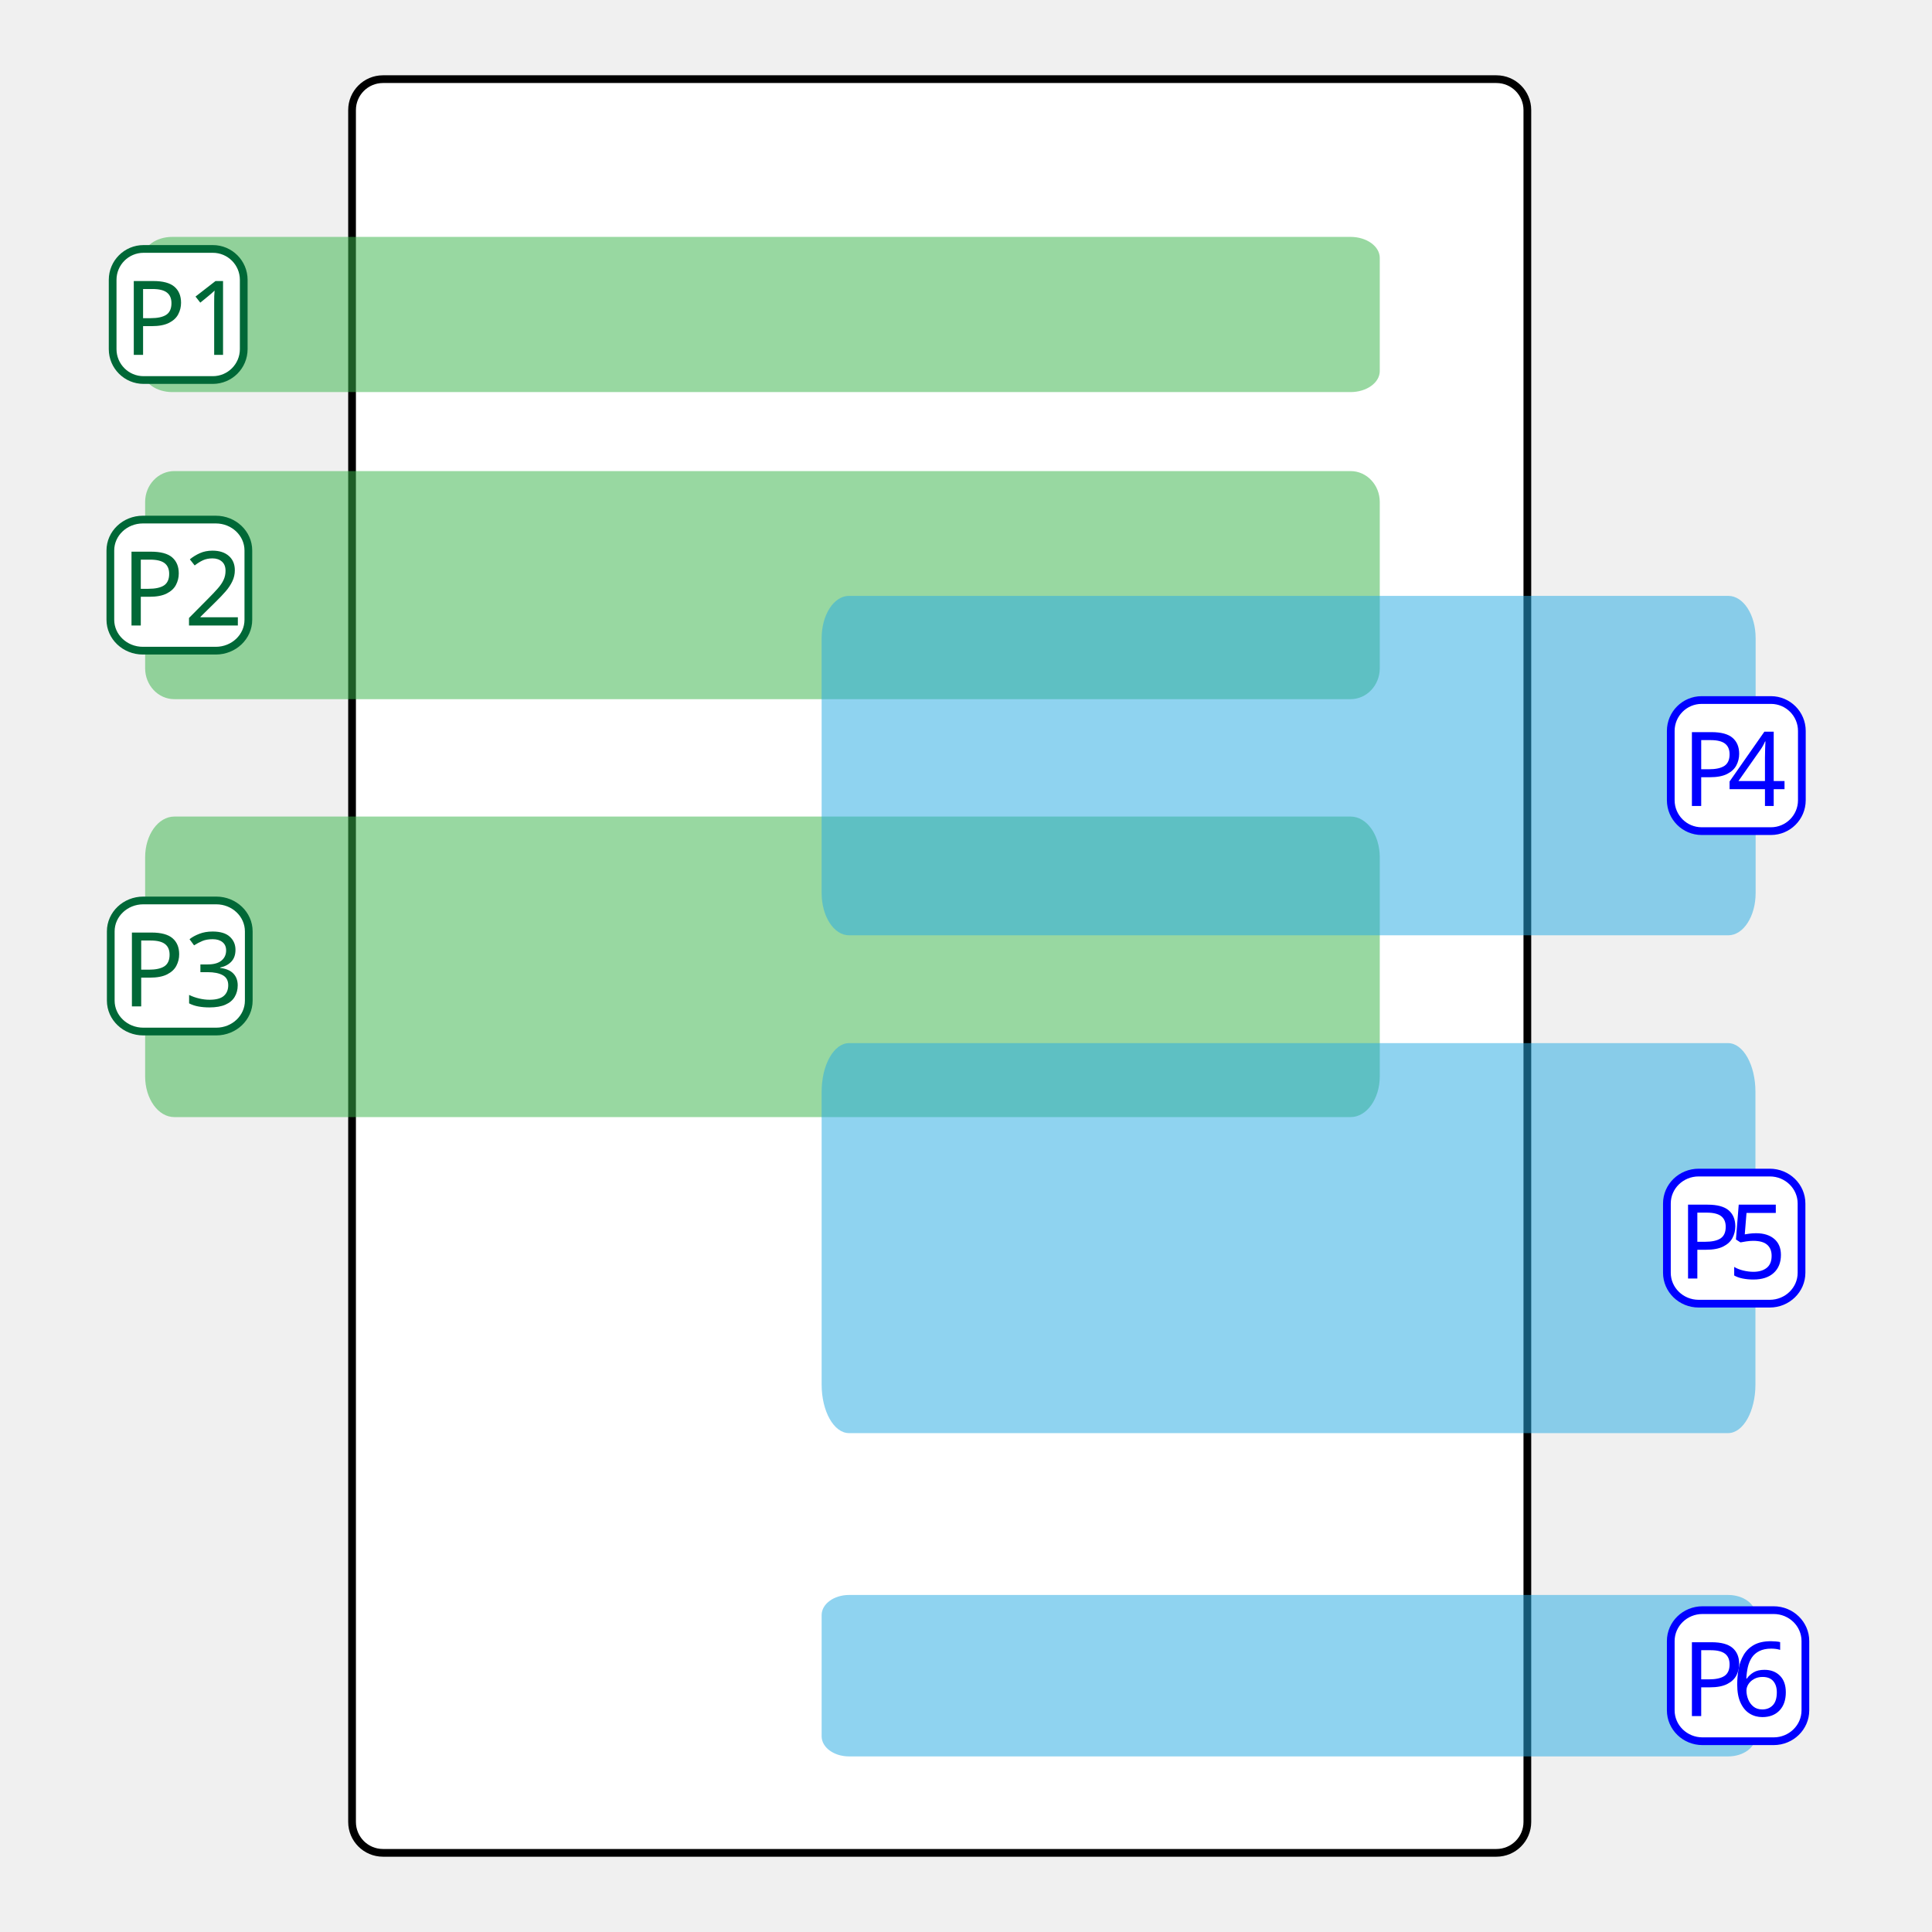
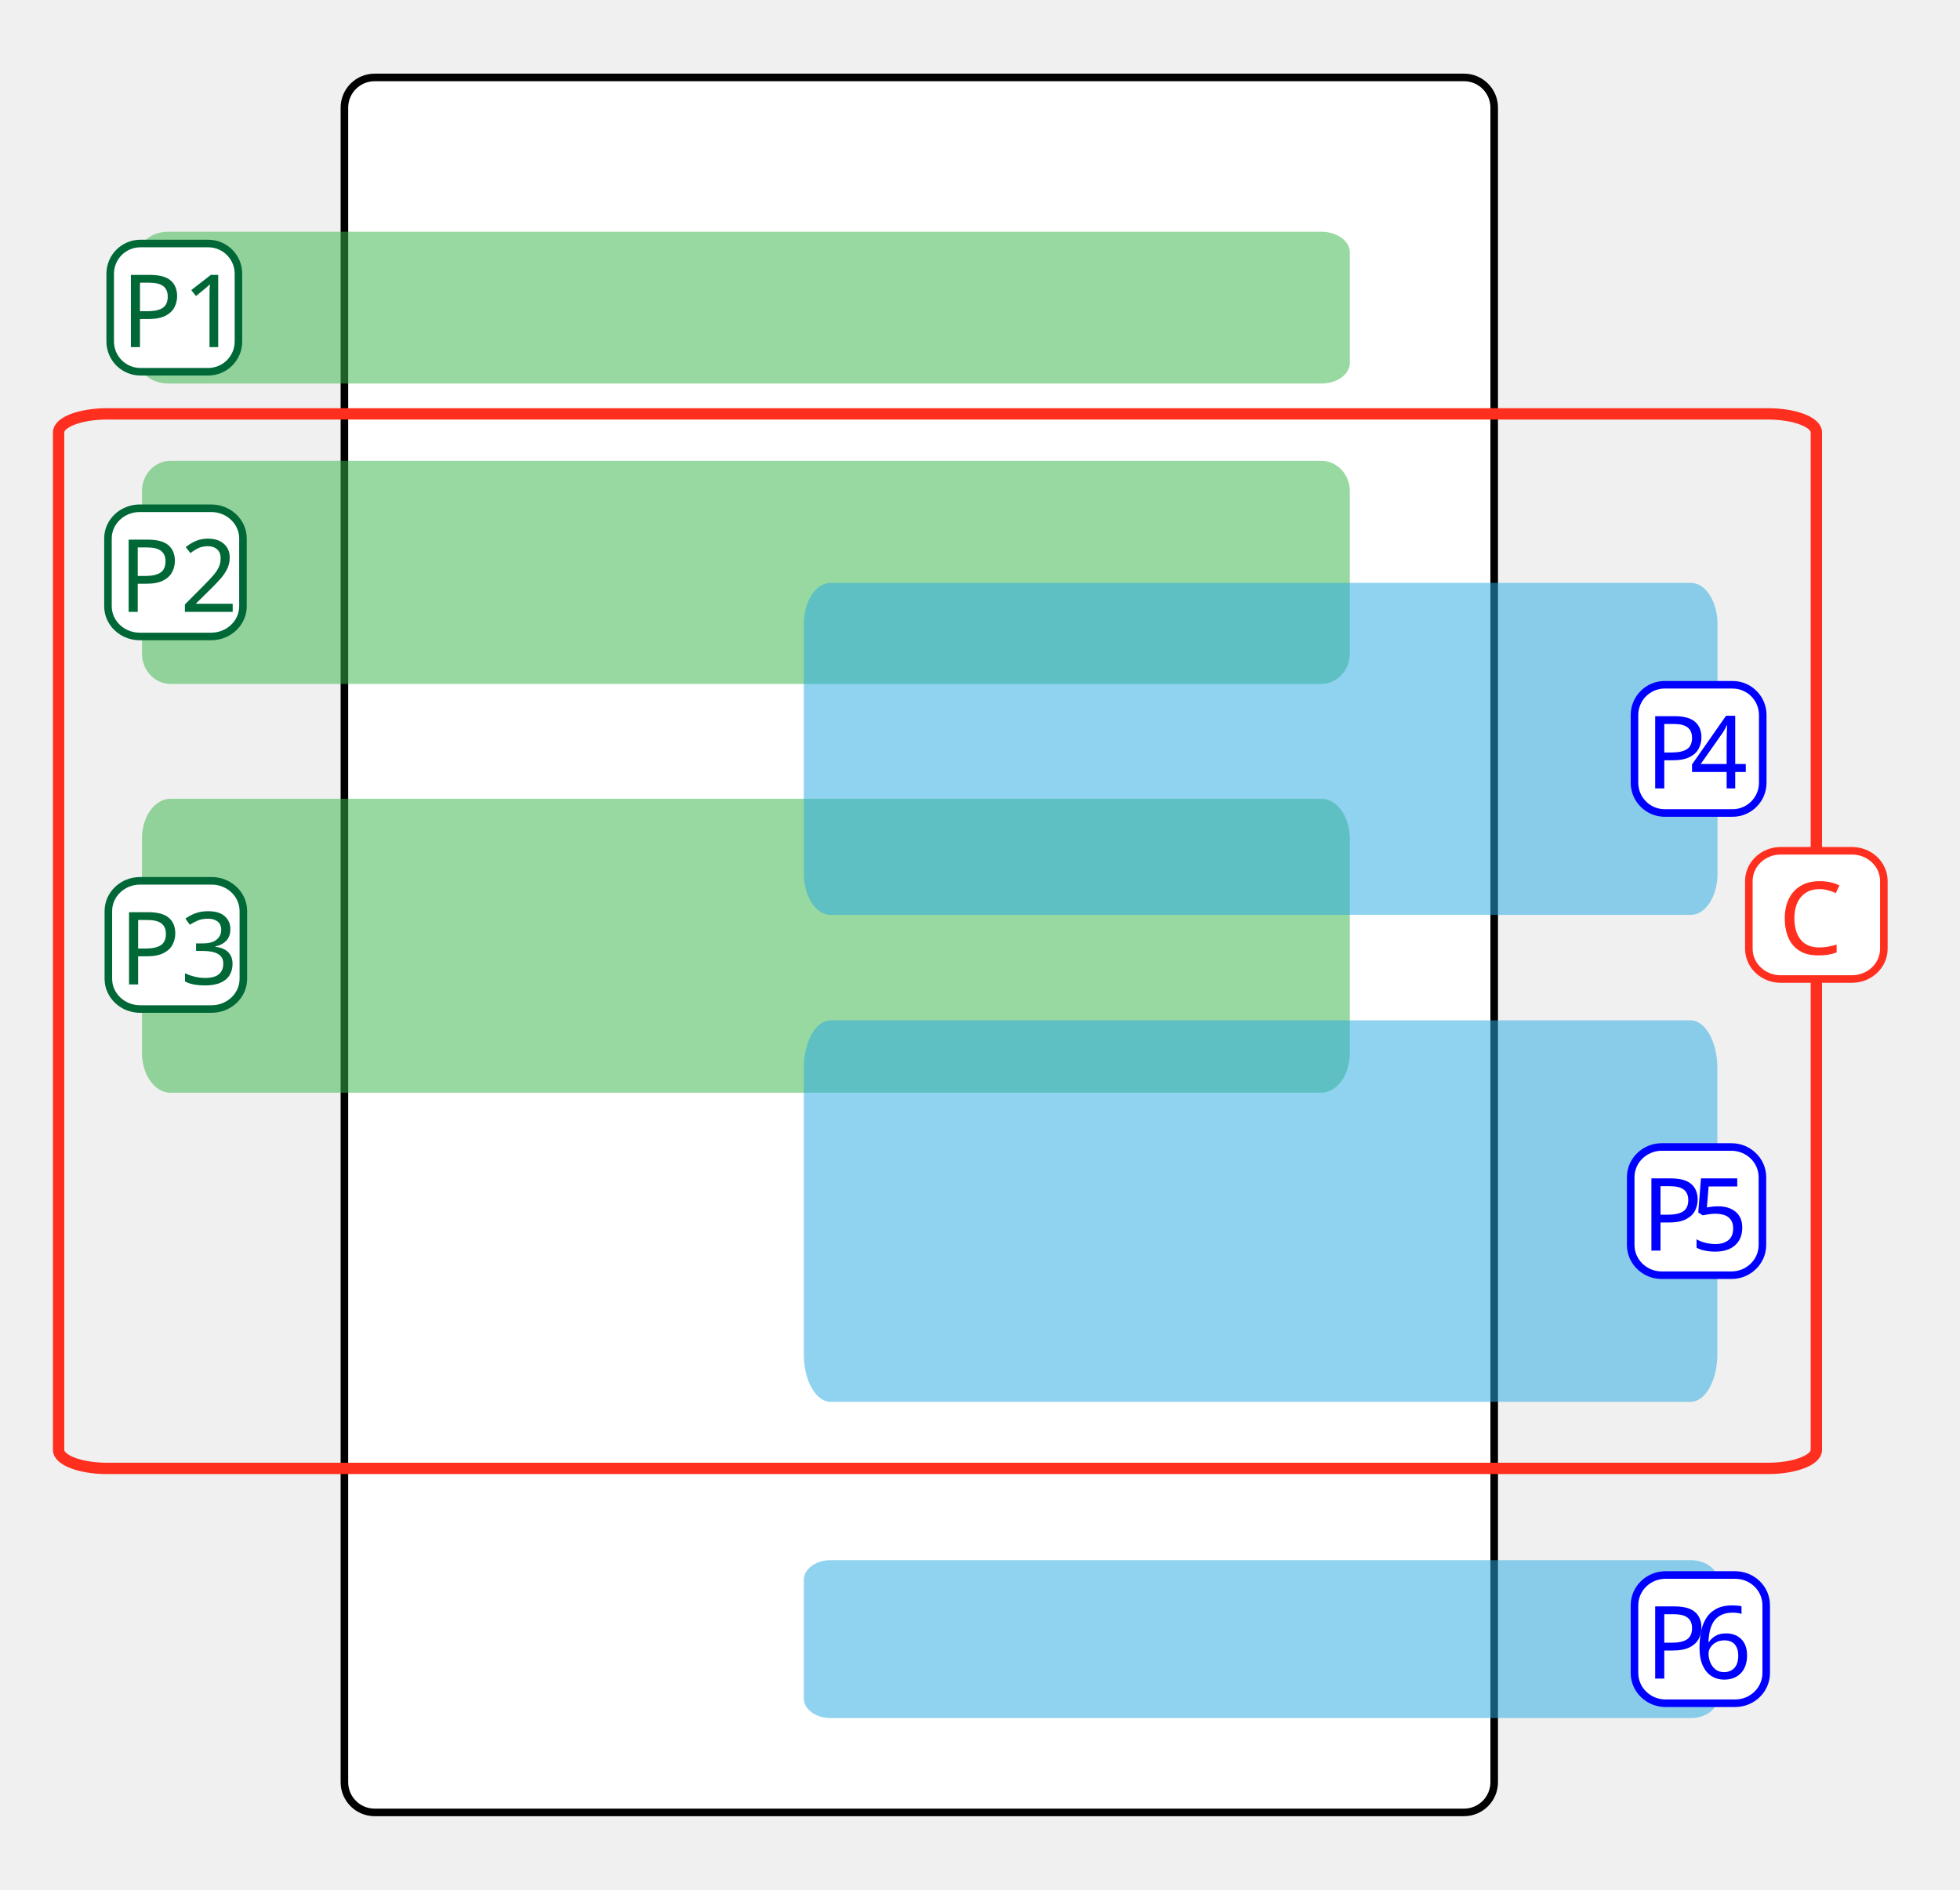
- <svg xmlns="http://www.w3.org/2000/svg" version="1.1" id="Layer_1" x="0px" y="0px" width="500px" height="500px" viewBox="0 0 500 500" enable-background="new 0 0 500 500" xml:space="preserve">
+ <svg xmlns="http://www.w3.org/2000/svg" version="1.1" id="Layer_1" x="0px" y="0px" width="518.5px" height="500px" viewBox="0 0 518.5 500" enable-background="new 0 0 518.5 500" xml:space="preserve">
  <path fill="#FFFFFF" stroke="#000000" stroke-width="2" stroke-miterlimit="10" d="M395.277,471.514c0,4.418-3.582,8-8,8H99.111  c-4.418,0-8-3.582-8-8V28.486c0-4.418,3.582-8,8-8h288.167c4.418,0,8,3.582,8,8L395.277,471.514L395.277,471.514z" />
-   <path opacity="0.52" fill="#39B54A" enable-background="new    " d="M357.083,96.028c0,3.007-3.39,5.444-7.571,5.444H44.6  c-4.181,0-7.571-2.437-7.571-5.444V66.75c0-3.006,3.39-5.444,7.571-5.444h304.912c4.183,0,7.571,2.438,7.571,5.444V96.028z" />
+   <path opacity="0.52" fill="#39B54A" enable-background="new    " d="M357.083,96.028c0,3.007-3.39,5.444-7.571,5.444H44.6  c-4.181,0-7.571-2.437-7.571-5.444V66.75c0-3.006,3.39-5.444,7.571-5.444h304.912c4.184,0,7.571,2.438,7.571,5.444V96.028z" />
  <path opacity="0.52" fill="#39B54A" enable-background="new    " d="M357.083,172.944c0,4.418-3.384,8-7.559,8H45.119  c-4.174,0-7.558-3.582-7.558-8v-43.028c0-4.418,3.384-8,7.558-8h304.406c4.175,0,7.559,3.582,7.559,8L357.083,172.944  L357.083,172.944z" />
-   <path opacity="0.52" fill="#39B54A" enable-background="new    " d="M357.083,278.562c0,5.821-3.384,10.541-7.559,10.541H45.119  c-4.174,0-7.558-4.72-7.558-10.541v-56.696c0-5.822,3.384-10.541,7.558-10.541h304.406c4.175,0,7.559,4.719,7.559,10.541  L357.083,278.562L357.083,278.562z" />
-   <path opacity="0.52" fill="#29ABE2" enable-background="new    " d="M212.639,231.115c0,6.042,3.172,10.94,7.085,10.94h227.547  c3.911,0,7.085-4.898,7.085-10.94v-65.966c0-6.042-3.174-10.94-7.085-10.94H219.724c-3.914,0-7.085,4.898-7.085,10.94V231.115  L212.639,231.115z" />
-   <path opacity="0.52" fill="#29ABE2" enable-background="new    " d="M212.639,358.316c0,6.944,3.171,12.572,7.084,12.572h227.498  c3.912,0,7.084-5.628,7.084-12.572v-75.789c0-6.939-3.172-12.568-7.084-12.568H219.723c-3.913,0-7.084,5.629-7.084,12.568V358.316z" />
-   <path opacity="0.52" fill="#29ABE2" enable-background="new    " d="M212.639,449.353c0,2.874,3.172,5.203,7.085,5.203h227.547  c3.911,0,7.085-2.329,7.085-5.203V417.98c0-2.873-3.174-5.203-7.085-5.203H219.724c-3.914,0-7.085,2.33-7.085,5.203V449.353  L212.639,449.353z" />
+   <path opacity="0.52" fill="#39B54A" enable-background="new    " d="M357.083,278.562c0,5.82-3.384,10.541-7.559,10.541H45.119  c-4.174,0-7.558-4.721-7.558-10.541v-56.696c0-5.822,3.384-10.541,7.558-10.541h304.406c4.175,0,7.559,4.719,7.559,10.541  L357.083,278.562L357.083,278.562z" />
+   <path opacity="0.52" fill="#29ABE2" enable-background="new    " d="M212.639,231.115c0,6.042,3.172,10.94,7.085,10.94h227.547  c3.91,0,7.085-4.898,7.085-10.94v-65.966c0-6.042-3.175-10.94-7.085-10.94H219.724c-3.914,0-7.085,4.898-7.085,10.94V231.115  L212.639,231.115z" />
+   <path opacity="0.52" fill="#29ABE2" enable-background="new    " d="M212.639,358.316c0,6.943,3.171,12.572,7.084,12.572h227.498  c3.912,0,7.084-5.629,7.084-12.572v-75.789c0-6.939-3.172-12.568-7.084-12.568H219.723c-3.913,0-7.084,5.629-7.084,12.568V358.316z" />
+   <path opacity="0.52" fill="#29ABE2" enable-background="new    " d="M212.639,449.353c0,2.874,3.172,5.203,7.085,5.203h227.547  c3.91,0,7.085-2.329,7.085-5.203V417.98c0-2.873-3.175-5.203-7.085-5.203H219.724c-3.914,0-7.085,2.33-7.085,5.203V449.353  L212.639,449.353z" />
  <g>
    <path fill="#FFFFFF" stroke="#006837" stroke-width="2" stroke-miterlimit="10" d="M63.078,90.352c0,4.418-3.582,8-8,8H37.152   c-4.418,0-8-3.582-8-8V72.426c0-4.418,3.582-8,8-8h17.926c4.418,0,8,3.582,8,8V90.352z" />
    <text transform="matrix(1 0 0 1 32.0288 91.8418)" fill="#006837" font-family="'Futura-Medium'" font-size="26.77">P1</text>
  </g>
  <g>
-     <path fill="#FFFFFF" stroke="#0000FF" stroke-width="2" stroke-miterlimit="10" d="M466.319,207.095c0,4.418-3.582,8-8,8h-17.927   c-4.418,0-8-3.582-8-8v-17.926c0-4.418,3.582-8,8-8h17.927c4.418,0,8,3.582,8,8V207.095z" />
-     <text transform="matrix(1 0 0 1 435.2705 208.585)" fill="#0000FF" font-family="'Futura-Medium'" font-size="26.77" letter-spacing="-1">P</text>
+     <path fill="#FFFFFF" stroke="#0000FF" stroke-width="2" stroke-miterlimit="10" d="M466.319,207.095c0,4.418-3.582,8-8,8h-17.928   c-4.418,0-8-3.582-8-8v-17.926c0-4.418,3.582-8,8-8h17.928c4.418,0,8,3.582,8,8V207.095z" />
+     <text transform="matrix(1 0 0 1 435.2705 208.585)" fill="#0000FF" font-family="'Futura-Medium'" font-size="26.77">P</text>
    <text transform="matrix(1 0 0 1 447.0508 208.585)" fill="#0000FF" font-family="'Futura-Medium'" font-size="26.77">4</text>
  </g>
  <g>
-     <path fill="#FFFFFF" stroke="#0000FF" stroke-width="2" stroke-miterlimit="10" d="M466.233,329.387c0,4.418-3.68,8-8.217,8   h-18.407c-4.537,0-8.217-3.582-8.217-8v-17.926c0-4.419,3.68-8,8.217-8h18.407c4.537,0,8.217,3.581,8.217,8V329.387z" />
+     <path fill="#FFFFFF" stroke="#0000FF" stroke-width="2" stroke-miterlimit="10" d="M466.233,329.387c0,4.418-3.681,8-8.218,8   h-18.406c-4.537,0-8.218-3.582-8.218-8v-17.926c0-4.419,3.681-8,8.218-8h18.406c4.537,0,8.218,3.581,8.218,8V329.387z" />
    <text transform="matrix(1 0 0 1 434.2705 330.876)" fill="#0000FF" font-family="'Futura-Medium'" font-size="26.77">P</text>
    <text transform="matrix(1 0 0 1 447.1211 330.876)" fill="#0000FF" font-family="'Futura-Medium'" font-size="26.77">5</text>
  </g>
  <g>
-     <path fill="#FFFFFF" stroke="#0000FF" stroke-width="2" stroke-miterlimit="10" d="M467.233,442.629c0,4.418-3.68,8-8.217,8   h-18.407c-4.537,0-8.217-3.582-8.217-8v-17.926c0-4.419,3.68-8,8.217-8h18.407c4.537,0,8.217,3.581,8.217,8V442.629z" />
+     <path fill="#FFFFFF" stroke="#0000FF" stroke-width="2" stroke-miterlimit="10" d="M467.233,442.629c0,4.418-3.681,8-8.218,8   h-18.406c-4.537,0-8.218-3.582-8.218-8v-17.926c0-4.419,3.681-8,8.218-8h18.406c4.537,0,8.218,3.581,8.218,8V442.629z" />
    <text transform="matrix(1 0 0 1 435.2705 444.1182)" fill="#0000FF" font-family="'Futura-Medium'" font-size="26.77">P</text>
    <text transform="matrix(1 0 0 1 448.1211 444.1182)" fill="#0000FF" font-family="'Futura-Medium'" font-size="26.77">6</text>
  </g>
  <g>
    <path fill="#FFFFFF" stroke="#006837" stroke-width="2" stroke-miterlimit="10" d="M64.274,160.393c0,4.418-3.771,8-8.422,8h-18.87   c-4.651,0-8.422-3.582-8.422-8v-17.926c0-4.418,3.771-8,8.422-8h18.87c4.651,0,8.422,3.582,8.422,8V160.393z" />
    <text transform="matrix(1 0 0 1 31.4375 161.8828)" fill="#006837" font-family="'Futura-Medium'" font-size="26.77">P2</text>
  </g>
  <g>
    <path fill="#FFFFFF" stroke="#006837" stroke-width="2" stroke-miterlimit="10" d="M64.38,258.963c0,4.418-3.771,8-8.422,8h-18.87   c-4.651,0-8.422-3.582-8.422-8v-17.926c0-4.418,3.771-8,8.422-8h18.87c4.651,0,8.422,3.582,8.422,8V258.963z" />
    <text transform="matrix(1 0 0 1 31.5435 260.4531)" fill="#006837" font-family="'Futura-Medium'" font-size="26.77">P3</text>
  </g>
+   <path fill="none" stroke="#FF2F1F" stroke-width="3" stroke-miterlimit="10" d="M480.5,383.615c0,2.697-5.747,4.885-12.838,4.885  H28.337c-7.09,0-12.837-2.188-12.837-4.885v-269.23c0-2.698,5.748-4.885,12.837-4.885h439.325c7.091,0,12.838,2.188,12.838,4.885  V383.615z" />
+   <g>
+     <path fill="#FFFFFF" stroke="#FF2F1F" stroke-width="2" stroke-miterlimit="10" d="M498.356,251.018c0,4.418-3.771,8-8.422,8   h-18.87c-4.65,0-8.422-3.582-8.422-8v-17.925c0-4.418,3.771-8,8.422-8h18.87c4.651,0,8.422,3.582,8.422,8V251.018z" />
+     <text transform="matrix(1 0 0 1 470.5195 252.5078)" fill="#FF2F1F" font-family="'Futura-Medium'" font-size="26.77">C</text>
+   </g>
</svg>
